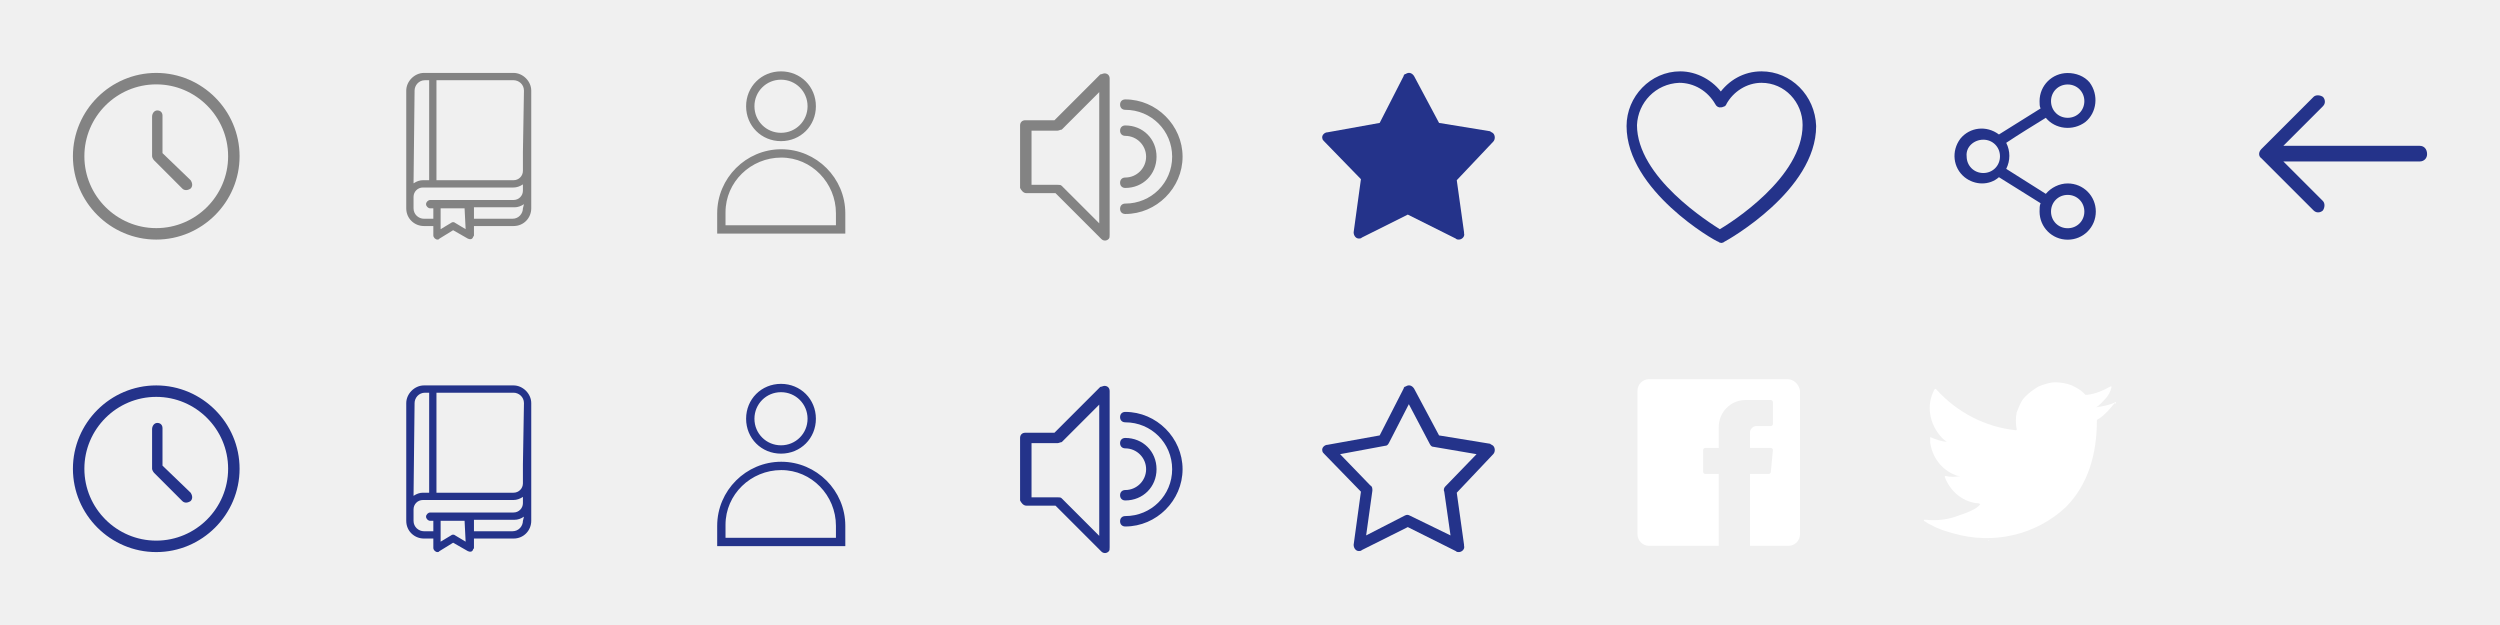
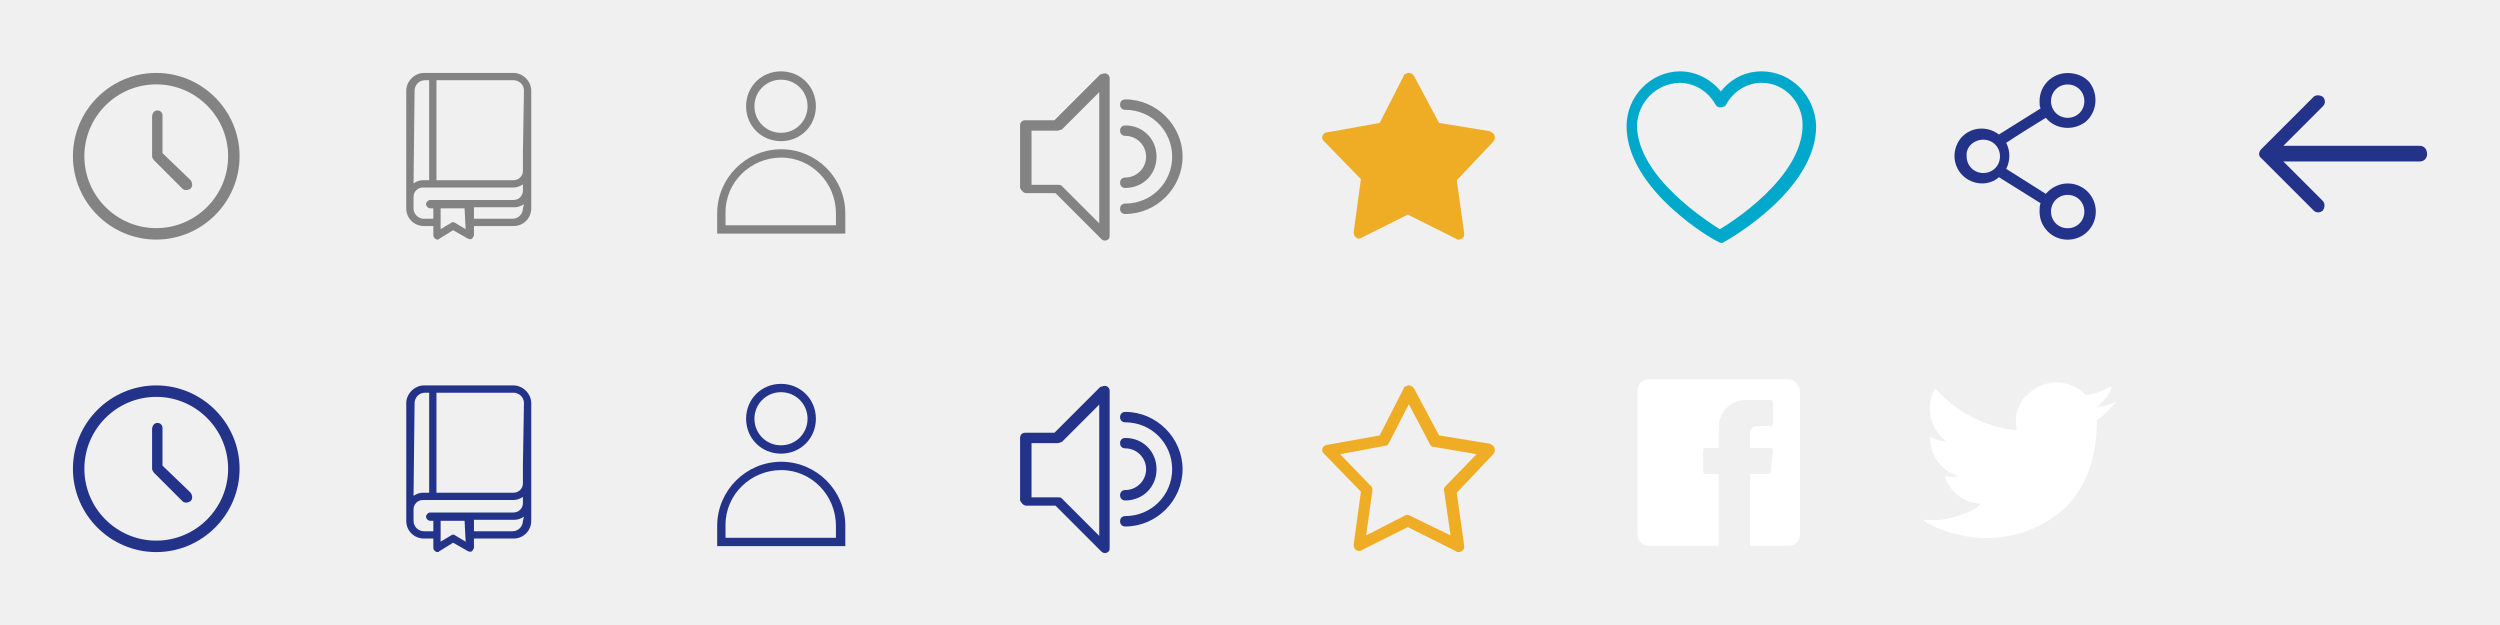
<svg xmlns="http://www.w3.org/2000/svg" xmlns:xlink="http://www.w3.org/1999/xlink" version="1.1" id="Capa_1" x="0px" y="0px" viewBox="0 0 240 60" style="enable-background:new 0 0 240 60;" xml:space="preserve">
  <style type="text/css">
	.st0{clip-path:url(#SVGID_2_);}
	.st1{fill:#838383;}
	.st2{fill:#24338A;}
	.st3{fill:#838383;stroke:#838383;stroke-width:0.3;stroke-linecap:round;}
	.st4{fill:#24338A;stroke:#24338A;stroke-width:0.3;stroke-linecap:round;}
- 	.st5{fill:#24338A;stroke:#24338A;stroke-width:0.5;}
- 	.st6{fill:#FFFFFF;}
- 	.st7{fill-rule:evenodd;clip-rule:evenodd;fill:#FFFFFF;}
+ 	.st5{fill:#EFAC25;}
+ 	.st6{fill:#00A8CC;stroke:#00A8CC;stroke-width:0.5;}
+ 	.st7{fill:#FFFFFF;}
+ 	.st8{fill-rule:evenodd;clip-rule:evenodd;fill:#FFFFFF;}
</style>
  <g>
    <g>
      <g>
-         <defs>
-           <rect id="SVGID_1_" width="240" height="60" />
-         </defs>
-         <clipPath id="SVGID_2_">
-           <use xlink:href="#SVGID_1_" style="overflow:visible;" />
-         </clipPath>
-         <g id="a" class="st0">
-           <g transform="translate(7 7)">
-             <path class="st1" d="M8,0C3.6,0,0,3.6,0,8s3.6,8,8,8s8-3.6,8-8l0,0C16,3.6,12.4,0,8,0z M8,1.1c3.8,0,6.9,3.1,6.9,6.9       s-3.1,6.9-6.9,6.9S1.1,11.8,1.1,8l0,0C1.1,4.2,4.2,1.1,8,1.1L8,1.1z" />
-             <path class="st1" d="M8.1,3.6c-0.3,0-0.5,0.3-0.5,0.6l0,0V8c0,0.1,0.1,0.3,0.2,0.4l2.7,2.7c0.2,0.2,0.5,0.2,0.8,0       c0.2-0.2,0.2-0.5,0-0.8l0,0l0,0L8.6,7.7V4.1C8.6,3.8,8.4,3.6,8.1,3.6L8.1,3.6L8.1,3.6z" />
-           </g>
-           <g transform="translate(7 37)">
-             <path class="st2" d="M8,0C3.6,0,0,3.6,0,8s3.6,8,8,8s8-3.6,8-8l0,0C16,3.6,12.4,0,8,0z M8,1.1c3.8,0,6.9,3.1,6.9,6.9       s-3.1,6.9-6.9,6.9S1.1,11.8,1.1,8l0,0C1.1,4.2,4.2,1.1,8,1.1L8,1.1z" />
-             <path class="st2" d="M8.1,3.6c-0.3,0-0.5,0.3-0.5,0.6l0,0V8c0,0.1,0.1,0.3,0.2,0.4l2.7,2.7c0.2,0.2,0.5,0.2,0.8,0       c0.2-0.2,0.2-0.5,0-0.8l0,0l0,0L8.6,7.7V4.1C8.6,3.8,8.4,3.6,8.1,3.6L8.1,3.6L8.1,3.6z" />
-           </g>
-           <g transform="translate(-2069.997 -1717.571)">
-             <g transform="translate(2108.997 1724.571)">
-               <path class="st1" d="M10.3,0H1.7C0.8,0,0,0.8,0,1.7V13c0,1,0.8,1.7,1.7,1.7h0.9v0.9C2.6,15.8,2.8,16,3,16c0.1,0,0.1,0,0.2-0.1        l1.3-0.8l1.4,0.8C6.1,16,6.3,16,6.4,15.8c0-0.1,0.1-0.1,0.1-0.2v-0.9h3.8c1,0,1.7-0.8,1.7-1.7V1.7C12,0.8,11.2,0,10.3,0z         M0.8,1.7c0-0.5,0.4-1,1-1h0.4v9.4c0,0.1,0,0.1,0,0.2H1.6c-0.3,0-0.6,0.1-0.9,0.3L0.8,1.7L0.8,1.7z M5.7,15l-1-0.6        c-0.1-0.1-0.3-0.1-0.4,0l-1,0.6v-2h2.3L5.7,15z M11.2,13c0,0.5-0.4,1-1,1H6.5v-1.1h3.9c0.3,0,0.6-0.1,0.9-0.3L11.2,13L11.2,13        z M11.2,11.3c0,0.5-0.4,0.9-0.9,0.9h-8c-0.2,0-0.4,0.2-0.4,0.4S2.1,13,2.3,13h0.3v1H1.7c-0.5,0-1-0.4-1-1v-1.1        c0-0.5,0.4-0.9,0.9-0.9h8.7c0.3,0,0.6-0.1,0.9-0.3V11.3z M11.2,7.6v1.8c0,0.5-0.4,0.9-0.9,0.9H2.9c0,0,0-0.1,0-0.2V0.7h7.4        c0.5,0,1,0.4,1,1L11.2,7.6z" />
+         <g>
+           <defs>
+             <rect id="SVGID_1_" width="240" height="60" />
+           </defs>
+           <clipPath id="SVGID_2_">
+             <use xlink:href="#SVGID_1_" style="overflow:visible;" />
+           </clipPath>
+           <g id="a" class="st0">
+             <g transform="translate(7 7)">
+               <path class="st1" d="M8,0C3.6,0,0,3.6,0,8s3.6,8,8,8s8-3.6,8-8l0,0C16,3.6,12.4,0,8,0z M8,1.1c3.8,0,6.9,3.1,6.9,6.9        s-3.1,6.9-6.9,6.9S1.1,11.8,1.1,8l0,0C1.1,4.2,4.2,1.1,8,1.1L8,1.1z" />
+               <path class="st1" d="M8.1,3.6c-0.3,0-0.5,0.3-0.5,0.6l0,0V8c0,0.1,0.1,0.3,0.2,0.4l2.7,2.7c0.2,0.2,0.5,0.2,0.8,0        c0.2-0.2,0.2-0.5,0-0.8l0,0l0,0L8.6,7.7V4.1C8.6,3.8,8.4,3.6,8.1,3.6L8.1,3.6L8.1,3.6z" />
            </g>
-           </g>
-           <g transform="translate(-2069.997 -1687.571)">
-             <g transform="translate(2108.997 1724.571)">
-               <path class="st2" d="M10.3,0H1.7C0.8,0,0,0.8,0,1.7V13c0,1,0.8,1.7,1.7,1.7h0.9v0.9C2.6,15.8,2.8,16,3,16c0.1,0,0.1,0,0.2-0.1        l1.3-0.8l1.4,0.8C6.1,16,6.3,16,6.4,15.8c0-0.1,0.1-0.1,0.1-0.2v-0.9h3.8c1,0,1.7-0.8,1.7-1.7V1.7C12,0.8,11.2,0,10.3,0z         M0.8,1.7c0-0.5,0.4-1,1-1h0.4v9.4c0,0.1,0,0.1,0,0.2H1.6c-0.3,0-0.6,0.1-0.9,0.3L0.8,1.7L0.8,1.7z M5.7,15l-1-0.6        c-0.1-0.1-0.3-0.1-0.4,0l-1,0.6v-2h2.3L5.7,15z M11.2,13c0,0.5-0.4,1-1,1H6.5v-1.1h3.9c0.3,0,0.6-0.1,0.9-0.3L11.2,13L11.2,13        z M11.2,11.3c0,0.5-0.4,0.9-0.9,0.9h-8c-0.2,0-0.4,0.2-0.4,0.4S2.1,13,2.3,13h0.3v1H1.7c-0.5,0-1-0.4-1-1v-1.1        c0-0.5,0.4-0.9,0.9-0.9h8.7c0.3,0,0.6-0.1,0.9-0.3V11.3z M11.2,7.6v1.8c0,0.5-0.4,0.9-0.9,0.9H2.9c0,0,0-0.1,0-0.2V0.7h7.4        c0.5,0,1,0.4,1,1L11.2,7.6z" />
+             <g transform="translate(7 37)">
+               <path class="st2" d="M8,0C3.6,0,0,3.6,0,8s3.6,8,8,8s8-3.6,8-8l0,0C16,3.6,12.4,0,8,0z M8,1.1c3.8,0,6.9,3.1,6.9,6.9        s-3.1,6.9-6.9,6.9S1.1,11.8,1.1,8l0,0C1.1,4.2,4.2,1.1,8,1.1L8,1.1z" />
+               <path class="st2" d="M8.1,3.6c-0.3,0-0.5,0.3-0.5,0.6l0,0V8c0,0.1,0.1,0.3,0.2,0.4l2.7,2.7c0.2,0.2,0.5,0.2,0.8,0        c0.2-0.2,0.2-0.5,0-0.8l0,0l0,0L8.6,7.7V4.1C8.6,3.8,8.4,3.6,8.1,3.6L8.1,3.6L8.1,3.6z" />
            </g>
-           </g>
-           <g transform="translate(-1963.81 -1455.258)">
-             <g transform="translate(2032.81 1462.258)">
-               <g transform="translate(2.776 0)">
-                 <path class="st3" d="M3.2,6.4C1.4,6.4,0,5,0,3.2S1.4,0,3.2,0s3.2,1.4,3.2,3.2S5,6.4,3.2,6.4z M3.2,0.5         c-1.5,0-2.7,1.2-2.7,2.7s1.2,2.7,2.7,2.7s2.7-1.2,2.7-2.7l0,0C5.9,1.7,4.7,0.5,3.2,0.5L3.2,0.5z" />
-               </g>
-               <g transform="translate(0 7.478)">
-                 <path class="st3" d="M12,7.8H0V6c0-3.3,2.7-6,6-6s6,2.7,6,6V7.8z M0.5,7.3h10.9V6C11.4,3,9,0.5,6,0.5S0.5,2.9,0.5,5.9V6V7.3z         " />
+             <g transform="translate(-2069.997 -1717.571)">
+               <g transform="translate(2108.997 1724.571)">
+                 <path class="st1" d="M10.3,0H1.7C0.8,0,0,0.8,0,1.7V13c0,1,0.8,1.7,1.7,1.7h0.9v0.9C2.6,15.8,2.8,16,3,16         c0.1,0,0.1,0,0.2-0.1l1.3-0.8l1.4,0.8C6.1,16,6.3,16,6.4,15.8c0-0.1,0.1-0.1,0.1-0.2v-0.9h3.8c1,0,1.7-0.8,1.7-1.7V1.7         C12,0.8,11.2,0,10.3,0z M0.8,1.7c0-0.5,0.4-1,1-1h0.4v9.4c0,0.1,0,0.1,0,0.2H1.6c-0.3,0-0.6,0.1-0.9,0.3L0.8,1.7L0.8,1.7z          M5.7,15l-1-0.6c-0.1-0.1-0.3-0.1-0.4,0l-1,0.6v-2h2.3L5.7,15z M11.2,13c0,0.5-0.4,1-1,1H6.5v-1.1h3.9c0.3,0,0.6-0.1,0.9-0.3         L11.2,13L11.2,13z M11.2,11.3c0,0.5-0.4,0.9-0.9,0.9h-8c-0.2,0-0.4,0.2-0.4,0.4S2.1,13,2.3,13h0.3v1H1.7c-0.5,0-1-0.4-1-1         v-1.1c0-0.5,0.4-0.9,0.9-0.9h8.7c0.3,0,0.6-0.1,0.9-0.3V11.3z M11.2,7.6v1.8c0,0.5-0.4,0.9-0.9,0.9H2.9c0,0,0-0.1,0-0.2V0.7         h7.4c0.5,0,1,0.4,1,1L11.2,7.6z" />
              </g>
            </g>
-           </g>
-           <g transform="translate(-1963.81 -1425.258)">
-             <g transform="translate(2032.81 1462.258)">
-               <g transform="translate(2.776 0)">
-                 <path class="st4" d="M3.2,6.4C1.4,6.4,0,5,0,3.2S1.4,0,3.2,0s3.2,1.4,3.2,3.2S5,6.4,3.2,6.4z M3.2,0.5         c-1.5,0-2.7,1.2-2.7,2.7s1.2,2.7,2.7,2.7s2.7-1.2,2.7-2.7l0,0C5.9,1.7,4.7,0.5,3.2,0.5L3.2,0.5z" />
-               </g>
-               <g transform="translate(0 7.478)">
-                 <path class="st4" d="M12,7.8H0V6c0-3.3,2.7-6,6-6s6,2.7,6,6V7.8z M0.5,7.3h10.9V6C11.4,3,9,0.5,6,0.5S0.5,2.9,0.5,5.9V6V7.3z         " />
+             <g transform="translate(-2069.997 -1687.571)">
+               <g transform="translate(2108.997 1724.571)">
+                 <path class="st2" d="M10.3,0H1.7C0.8,0,0,0.8,0,1.7V13c0,1,0.8,1.7,1.7,1.7h0.9v0.9C2.6,15.8,2.8,16,3,16         c0.1,0,0.1,0,0.2-0.1l1.3-0.8l1.4,0.8C6.1,16,6.3,16,6.4,15.8c0-0.1,0.1-0.1,0.1-0.2v-0.9h3.8c1,0,1.7-0.8,1.7-1.7V1.7         C12,0.8,11.2,0,10.3,0z M0.8,1.7c0-0.5,0.4-1,1-1h0.4v9.4c0,0.1,0,0.1,0,0.2H1.6c-0.3,0-0.6,0.1-0.9,0.3L0.8,1.7L0.8,1.7z          M5.7,15l-1-0.6c-0.1-0.1-0.3-0.1-0.4,0l-1,0.6v-2h2.3L5.7,15z M11.2,13c0,0.5-0.4,1-1,1H6.5v-1.1h3.9c0.3,0,0.6-0.1,0.9-0.3         L11.2,13L11.2,13z M11.2,11.3c0,0.5-0.4,0.9-0.9,0.9h-8c-0.2,0-0.4,0.2-0.4,0.4S2.1,13,2.3,13h0.3v1H1.7c-0.5,0-1-0.4-1-1         v-1.1c0-0.5,0.4-0.9,0.9-0.9h8.7c0.3,0,0.6-0.1,0.9-0.3V11.3z M11.2,7.6v1.8c0,0.5-0.4,0.9-0.9,0.9H2.9c0,0,0-0.1,0-0.2V0.7         h7.4c0.5,0,1,0.4,1,1L11.2,7.6z" />
              </g>
            </g>
+             <g transform="translate(-1963.81 -1455.258)">
+               <g transform="translate(2032.81 1462.258)">
+                 <g transform="translate(2.776 0)">
+                   <path class="st3" d="M3.2,6.4C1.4,6.4,0,5,0,3.2S1.4,0,3.2,0s3.2,1.4,3.2,3.2S5,6.4,3.2,6.4z M3.2,0.5          c-1.5,0-2.7,1.2-2.7,2.7s1.2,2.7,2.7,2.7s2.7-1.2,2.7-2.7l0,0C5.9,1.7,4.7,0.5,3.2,0.5L3.2,0.5z" />
+                 </g>
+                 <g transform="translate(0 7.478)">
+                   <path class="st3" d="M12,7.8H0V6c0-3.3,2.7-6,6-6s6,2.7,6,6V7.8z M0.5,7.3h10.9V6C11.4,3,9,0.5,6,0.5S0.5,2.9,0.5,5.9V6V7.3          z" />
+                 </g>
+               </g>
+             </g>
+             <g transform="translate(-1963.81 -1425.258)">
+               <g transform="translate(2032.81 1462.258)">
+                 <g transform="translate(2.776 0)">
+                   <path class="st4" d="M3.2,6.4C1.4,6.4,0,5,0,3.2S1.4,0,3.2,0s3.2,1.4,3.2,3.2S5,6.4,3.2,6.4z M3.2,0.5          c-1.5,0-2.7,1.2-2.7,2.7s1.2,2.7,2.7,2.7s2.7-1.2,2.7-2.7l0,0C5.9,1.7,4.7,0.5,3.2,0.5L3.2,0.5z" />
+                 </g>
+                 <g transform="translate(0 7.478)">
+                   <path class="st4" d="M12,7.8H0V6c0-3.3,2.7-6,6-6s6,2.7,6,6V7.8z M0.5,7.3h10.9V6C11.4,3,9,0.5,6,0.5S0.5,2.9,0.5,5.9V6V7.3          z" />
+                 </g>
+               </g>
+             </g>
+             <g transform="translate(-1902.473 -1731.257)">
+               <path class="st1" d="M2001,1749.8h2.8l4.4,4.4c0.2,0.2,0.5,0.2,0.7,0c0.1-0.1,0.1-0.2,0.1-0.4v-15c0-0.3-0.2-0.5-0.5-0.5        c-0.1,0-0.3,0.1-0.4,0.1l-4.4,4.4h-2.8c-0.3,0-0.5,0.2-0.5,0.5v6C2000.5,1749.5,2000.7,1749.8,2001,1749.8z M2001.5,1743.8        h2.5c0.1,0,0.3-0.1,0.4-0.1l3.6-3.6v12.6l-3.6-3.6c-0.1-0.1-0.2-0.1-0.4-0.1h-2.5V1743.8z" />
+               <path class="st1" d="M2010.5,1748.3c-0.3,0-0.5,0.2-0.5,0.5s0.2,0.5,0.5,0.5c1.7,0,3-1.3,3-3s-1.3-3-3-3        c-0.3,0-0.5,0.2-0.5,0.5s0.2,0.5,0.5,0.5c1.1,0,2,0.9,2,2S2011.6,1748.3,2010.5,1748.3z" />
+               <path class="st1" d="M2010.5,1751.8c3,0,5.5-2.5,5.5-5.5s-2.5-5.5-5.5-5.5c-0.3,0-0.5,0.2-0.5,0.5s0.2,0.5,0.5,0.5        c2.5,0,4.5,2,4.5,4.5s-2,4.5-4.5,4.5c-0.3,0-0.5,0.2-0.5,0.5S2010.2,1751.8,2010.5,1751.8z" />
+             </g>
+             <g transform="translate(-1902.473 -1701.257)">
+               <path class="st2" d="M2001,1749.8h2.8l4.4,4.4c0.2,0.2,0.5,0.2,0.7,0c0.1-0.1,0.1-0.2,0.1-0.4v-15c0-0.3-0.2-0.5-0.5-0.5        c-0.1,0-0.3,0.1-0.4,0.1l-4.4,4.4h-2.8c-0.3,0-0.5,0.2-0.5,0.5v6C2000.5,1749.5,2000.7,1749.8,2001,1749.8z M2001.5,1743.8        h2.5c0.1,0,0.3-0.1,0.4-0.1l3.6-3.6v12.6l-3.6-3.6c-0.1-0.1-0.2-0.1-0.4-0.1h-2.5V1743.8z" />
+               <path class="st2" d="M2010.5,1748.3c-0.3,0-0.5,0.2-0.5,0.5s0.2,0.5,0.5,0.5c1.7,0,3-1.3,3-3s-1.3-3-3-3        c-0.3,0-0.5,0.2-0.5,0.5s0.2,0.5,0.5,0.5c1.1,0,2,0.9,2,2S2011.6,1748.3,2010.5,1748.3z" />
+               <path class="st2" d="M2010.5,1751.8c3,0,5.5-2.5,5.5-5.5s-2.5-5.5-5.5-5.5c-0.3,0-0.5,0.2-0.5,0.5s0.2,0.5,0.5,0.5        c2.5,0,4.5,2,4.5,4.5s-2,4.5-4.5,4.5c-0.3,0-0.5,0.2-0.5,0.5S2010.2,1751.8,2010.5,1751.8z" />
+             </g>
+             <g transform="translate(126.949 7)">
+               <path class="st5" d="M13.1,16c0.3,0,0.6-0.3,0.5-0.6c0,0,0,0,0-0.1l-0.7-5l3.5-3.7c0.2-0.2,0.2-0.6,0-0.8        c-0.1-0.1-0.2-0.1-0.3-0.2l-4.9-0.8L8.8,0.3C8.6,0,8.3-0.1,8,0.1l0,0c-0.1,0-0.2,0.1-0.2,0.2L5.5,4.8l-5,0.9        C0.2,5.7-0.1,6,0,6.3c0,0.1,0.1,0.2,0.2,0.3l3.5,3.6L3,15.3c0,0.3,0.2,0.6,0.5,0.6c0.1,0,0.2,0,0.3-0.1l4.4-2.2l4.6,2.3        C12.9,16,13,16,13.1,16z" />
+             </g>
+             <g transform="translate(126.949 37)">
+               <path class="st5" d="M13.1,16c0.3,0,0.6-0.3,0.5-0.6c0,0,0,0,0-0.1l-0.7-5l3.5-3.7c0.2-0.2,0.2-0.6,0-0.8        c-0.1-0.1-0.2-0.1-0.3-0.2l-4.9-0.8L8.8,0.3C8.6,0,8.3-0.1,8,0.1l0,0c-0.1,0-0.2,0.1-0.2,0.2L5.5,4.8l-5,0.9        C0.2,5.7-0.1,6,0,6.3c0,0.1,0.1,0.2,0.2,0.3l3.5,3.6L3,15.3c0,0.3,0.2,0.6,0.5,0.6c0.1,0,0.2,0,0.3-0.1l4.4-2.2l4.6,2.3        C12.9,16,13,16,13.1,16z M12.3,14.4l-3.9-1.9c-0.2-0.1-0.3-0.1-0.5,0l-3.7,1.9l0.6-4.3c0-0.2,0-0.4-0.2-0.5l-2.9-3L6,5.8        c0.2,0,0.3-0.1,0.4-0.3l1.9-3.7l2,3.8c0.1,0.2,0.2,0.3,0.4,0.3l4.1,0.7l-3,3.1c-0.1,0.1-0.2,0.3-0.1,0.5L12.3,14.4z" />
+             </g>
+             <path class="st6" d="M169.1,7.1c-1.6,0-3,0.8-3.9,2.1c-0.9-1.3-2.4-2.1-3.9-2.1c-2.7,0-4.9,2.3-4.9,5c0,6,8.3,10.8,8.7,10.9       l0,0c0.1,0.1,0.2,0.1,0.3,0c0.4-0.2,8.7-4.9,8.7-10.9C174,9.3,171.8,7.1,169.1,7.1z M161.2,7.7c1.5,0,2.9,0.8,3.7,2.2       c0.1,0.2,0.3,0.2,0.5,0.1c0.1,0,0.1-0.1,0.1-0.1c0.7-1.3,2.1-2.2,3.6-2.2c2.4,0,4.2,2,4.2,4.3c0,5.2-7,9.6-8.2,10.3       c-1.1-0.7-8.2-5.1-8.2-10.3C157,9.7,158.8,7.8,161.2,7.7z" />
+             <g transform="translate(-990.002 -2424.79)">
+               <path class="st2" d="M1188.5,2431.8c-1.5,0-2.7,1.2-2.7,2.7c0,0.3,0,0.5,0.1,0.7l-4,2.5c-1.2-0.9-2.8-0.7-3.7,0.4        c-0.9,1.2-0.7,2.8,0.4,3.7c1,0.8,2.4,0.8,3.3,0l4,2.5c-0.1,0.2-0.1,0.5-0.1,0.8c0,1.5,1.2,2.7,2.7,2.7s2.7-1.2,2.7-2.7        s-1.2-2.7-2.7-2.7c-0.8,0-1.6,0.4-2.1,1l-3.8-2.4c0.4-0.8,0.4-1.7,0-2.5c1.2-0.8,2.5-1.6,3.8-2.4c0.9,1.1,2.6,1.3,3.8,0.4        c1.1-0.9,1.3-2.6,0.4-3.8C1190.1,2432.1,1189.3,2431.8,1188.5,2431.8L1188.5,2431.8z M1188.5,2432.9c0.9,0,1.6,0.7,1.6,1.6        c0,0.9-0.7,1.6-1.6,1.6s-1.6-0.7-1.6-1.6C1186.9,2433.6,1187.6,2432.9,1188.5,2432.9L1188.5,2432.9z M1180.4,2438.2        c0.9,0,1.6,0.7,1.6,1.6c0,0.9-0.7,1.6-1.6,1.6s-1.6-0.7-1.6-1.6C1178.7,2438.9,1179.5,2438.2,1180.4,2438.2        C1180.3,2438.2,1180.3,2438.2,1180.4,2438.2L1180.4,2438.2z M1188.5,2443.5c0.9,0,1.6,0.7,1.6,1.6c0,0.9-0.7,1.6-1.6,1.6        s-1.6-0.7-1.6-1.6S1187.6,2443.5,1188.5,2443.5L1188.5,2443.5z" />
+             </g>
+             <path class="st2" d="M232.3,14h-13.1l3.8-3.8c0.3-0.3,0.2-0.7,0-0.9c-0.3-0.2-0.7-0.2-0.9,0l-5,5c-0.3,0.3-0.3,0.7,0,0.9l5,5       c0.3,0.3,0.7,0.2,0.9,0c0.2-0.3,0.2-0.7,0-0.9l-3.8-3.8h13.1c0.4,0,0.7-0.3,0.7-0.7C233,14.3,232.7,14,232.3,14L232.3,14z" />
          </g>
-           <g transform="translate(-1902.473 -1731.257)">
-             <path class="st1" d="M2001,1749.8h2.8l4.4,4.4c0.2,0.2,0.5,0.2,0.7,0c0.1-0.1,0.1-0.2,0.1-0.4v-15c0-0.3-0.2-0.5-0.5-0.5       c-0.1,0-0.3,0.1-0.4,0.1l-4.4,4.4h-2.8c-0.3,0-0.5,0.2-0.5,0.5v6C2000.5,1749.5,2000.7,1749.8,2001,1749.8z M2001.5,1743.8h2.5       c0.1,0,0.3-0.1,0.4-0.1l3.6-3.6v12.6l-3.6-3.6c-0.1-0.1-0.2-0.1-0.4-0.1h-2.5V1743.8z" />
-             <path class="st1" d="M2010.5,1748.3c-0.3,0-0.5,0.2-0.5,0.5s0.2,0.5,0.5,0.5c1.7,0,3-1.3,3-3s-1.3-3-3-3       c-0.3,0-0.5,0.2-0.5,0.5s0.2,0.5,0.5,0.5c1.1,0,2,0.9,2,2S2011.6,1748.3,2010.5,1748.3z" />
-             <path class="st1" d="M2010.5,1751.8c3,0,5.5-2.5,5.5-5.5s-2.5-5.5-5.5-5.5c-0.3,0-0.5,0.2-0.5,0.5s0.2,0.5,0.5,0.5       c2.5,0,4.5,2,4.5,4.5s-2,4.5-4.5,4.5c-0.3,0-0.5,0.2-0.5,0.5S2010.2,1751.8,2010.5,1751.8z" />
-           </g>
-           <g transform="translate(-1902.473 -1701.257)">
-             <path class="st2" d="M2001,1749.8h2.8l4.4,4.4c0.2,0.2,0.5,0.2,0.7,0c0.1-0.1,0.1-0.2,0.1-0.4v-15c0-0.3-0.2-0.5-0.5-0.5       c-0.1,0-0.3,0.1-0.4,0.1l-4.4,4.4h-2.8c-0.3,0-0.5,0.2-0.5,0.5v6C2000.5,1749.5,2000.7,1749.8,2001,1749.8z M2001.5,1743.8h2.5       c0.1,0,0.3-0.1,0.4-0.1l3.6-3.6v12.6l-3.6-3.6c-0.1-0.1-0.2-0.1-0.4-0.1h-2.5V1743.8z" />
-             <path class="st2" d="M2010.5,1748.3c-0.3,0-0.5,0.2-0.5,0.5s0.2,0.5,0.5,0.5c1.7,0,3-1.3,3-3s-1.3-3-3-3       c-0.3,0-0.5,0.2-0.5,0.5s0.2,0.5,0.5,0.5c1.1,0,2,0.9,2,2S2011.6,1748.3,2010.5,1748.3z" />
-             <path class="st2" d="M2010.5,1751.8c3,0,5.5-2.5,5.5-5.5s-2.5-5.5-5.5-5.5c-0.3,0-0.5,0.2-0.5,0.5s0.2,0.5,0.5,0.5       c2.5,0,4.5,2,4.5,4.5s-2,4.5-4.5,4.5c-0.3,0-0.5,0.2-0.5,0.5S2010.2,1751.8,2010.5,1751.8z" />
-           </g>
-           <g transform="translate(126.949 7)">
-             <path class="st2" d="M13.1,16c0.3,0,0.6-0.3,0.5-0.6c0,0,0,0,0-0.1l-0.7-5l3.5-3.7c0.2-0.2,0.2-0.6,0-0.8       c-0.1-0.1-0.2-0.1-0.3-0.2l-4.9-0.8L8.8,0.3C8.6,0,8.3-0.1,8,0.1l0,0c-0.1,0-0.2,0.1-0.2,0.2L5.5,4.8l-5,0.9       C0.2,5.7-0.1,6,0,6.3c0,0.1,0.1,0.2,0.2,0.3l3.5,3.6L3,15.3c0,0.3,0.2,0.6,0.5,0.6c0.1,0,0.2,0,0.3-0.1l4.4-2.2l4.6,2.3       C12.9,16,13,16,13.1,16z" />
-           </g>
-           <g transform="translate(126.949 37)">
-             <path class="st2" d="M13.1,16c0.3,0,0.6-0.3,0.5-0.6c0,0,0,0,0-0.1l-0.7-5l3.5-3.7c0.2-0.2,0.2-0.6,0-0.8       c-0.1-0.1-0.2-0.1-0.3-0.2l-4.9-0.8L8.8,0.3C8.6,0,8.3-0.1,8,0.1l0,0c-0.1,0-0.2,0.1-0.2,0.2L5.5,4.8l-5,0.9       C0.2,5.7-0.1,6,0,6.3c0,0.1,0.1,0.2,0.2,0.3l3.5,3.6L3,15.3c0,0.3,0.2,0.6,0.5,0.6c0.1,0,0.2,0,0.3-0.1l4.4-2.2l4.6,2.3       C12.9,16,13,16,13.1,16z M12.3,14.4l-3.9-1.9c-0.2-0.1-0.3-0.1-0.5,0l-3.7,1.9l0.6-4.3c0-0.2,0-0.4-0.2-0.5l-2.9-3L6,5.8       c0.2,0,0.3-0.1,0.4-0.3l1.9-3.7l2,3.8c0.1,0.2,0.2,0.3,0.4,0.3l4.1,0.7l-3,3.1c-0.1,0.1-0.2,0.3-0.1,0.5L12.3,14.4z" />
-           </g>
-           <path class="st5" d="M169.1,7.1c-1.6,0-3,0.8-3.9,2.1c-0.9-1.3-2.4-2.1-3.9-2.1c-2.7,0-4.9,2.3-4.9,5c0,6,8.3,10.8,8.7,10.9l0,0      c0.1,0.1,0.2,0.1,0.3,0c0.4-0.2,8.7-4.9,8.7-10.9C174,9.3,171.8,7.1,169.1,7.1z M161.2,7.7c1.5,0,2.9,0.8,3.7,2.2      c0.1,0.2,0.3,0.2,0.5,0.1c0.1,0,0.1-0.1,0.1-0.1c0.7-1.3,2.1-2.2,3.6-2.2c2.4,0,4.2,2,4.2,4.3c0,5.2-7,9.6-8.2,10.3      c-1.1-0.7-8.2-5.1-8.2-10.3C157,9.7,158.8,7.8,161.2,7.7z" />
-           <g transform="translate(-990.002 -2424.79)">
-             <path class="st2" d="M1188.5,2431.8c-1.5,0-2.7,1.2-2.7,2.7c0,0.3,0,0.5,0.1,0.7l-4,2.5c-1.2-0.9-2.8-0.7-3.7,0.4       c-0.9,1.2-0.7,2.8,0.4,3.7c1,0.8,2.4,0.8,3.3,0l4,2.5c-0.1,0.2-0.1,0.5-0.1,0.8c0,1.5,1.2,2.7,2.7,2.7s2.7-1.2,2.7-2.7       s-1.2-2.7-2.7-2.7c-0.8,0-1.6,0.4-2.1,1l-3.8-2.4c0.4-0.8,0.4-1.7,0-2.5c1.2-0.8,2.5-1.6,3.8-2.4c0.9,1.1,2.6,1.3,3.8,0.4       c1.1-0.9,1.3-2.6,0.4-3.8C1190.1,2432.1,1189.3,2431.8,1188.5,2431.8L1188.5,2431.8z M1188.5,2432.9c0.9,0,1.6,0.7,1.6,1.6       c0,0.9-0.7,1.6-1.6,1.6s-1.6-0.7-1.6-1.6C1186.9,2433.6,1187.6,2432.9,1188.5,2432.9L1188.5,2432.9z M1180.4,2438.2       c0.9,0,1.6,0.7,1.6,1.6c0,0.9-0.7,1.6-1.6,1.6s-1.6-0.7-1.6-1.6C1178.7,2438.9,1179.5,2438.2,1180.4,2438.2       C1180.3,2438.2,1180.3,2438.2,1180.4,2438.2L1180.4,2438.2z M1188.5,2443.5c0.9,0,1.6,0.7,1.6,1.6c0,0.9-0.7,1.6-1.6,1.6       s-1.6-0.7-1.6-1.6S1187.6,2443.5,1188.5,2443.5L1188.5,2443.5z" />
-           </g>
-           <path class="st2" d="M232.3,14h-13.1l3.8-3.8c0.3-0.3,0.2-0.7,0-0.9c-0.3-0.2-0.7-0.2-0.9,0l-5,5c-0.3,0.3-0.3,0.7,0,0.9l5,5      c0.3,0.3,0.7,0.2,0.9,0c0.2-0.3,0.2-0.7,0-0.9l-3.8-3.8h13.1c0.4,0,0.7-0.3,0.7-0.7C233,14.3,232.7,14,232.3,14L232.3,14z" />
        </g>
      </g>
    </g>
  </g>
-   <path class="st6" d="M171.6,36.4h-13.3c-0.6,0-1.1,0.5-1.1,1.1v13.8c0,0.6,0.5,1.1,1.1,1.1h6.7v-6.8l0-0.1h-1.3  c-0.1,0-0.2-0.1-0.2-0.2v-2.1c0-0.1,0.1-0.2,0.2-0.2h1.3v-2c0-1.4,1.1-2.6,2.6-2.6h2.4c0.1,0,0.2,0.1,0.2,0.2v2.1v0  c0,0.1-0.1,0.2-0.2,0.2h-1.4c-0.3,0-0.6,0.3-0.6,0.6v1.5h2c0,0,0,0,0,0c0.1,0,0.2,0.1,0.2,0.2l-0.2,2.1c0,0.1-0.1,0.2-0.2,0.2H168  v6.9h3.7c0.6,0,1.1-0.5,1.1-1.1V37.5C172.7,36.9,172.2,36.4,171.6,36.4z" />
+   <path class="st7" d="M171.6,36.4h-13.3c-0.6,0-1.1,0.5-1.1,1.1v13.8c0,0.6,0.5,1.1,1.1,1.1h6.7v-6.8v-0.1h-1.3  c-0.1,0-0.2-0.1-0.2-0.2v-2.1c0-0.1,0.1-0.2,0.2-0.2h1.3v-2c0-1.4,1.1-2.6,2.6-2.6h2.4c0.1,0,0.2,0.1,0.2,0.2v2.1l0,0  c0,0.1-0.1,0.2-0.2,0.2h-1.4c-0.3,0-0.6,0.3-0.6,0.6V43h2l0,0c0.1,0,0.2,0.1,0.2,0.2l-0.2,2.1c0,0.1-0.1,0.2-0.2,0.2H168v6.9h3.7  c0.6,0,1.1-0.5,1.1-1.1V37.5C172.7,36.9,172.2,36.4,171.6,36.4z" />
  <g id="Grupo_272" transform="translate(-2121.566 -2005.455)">
    <g id="Grupo_267" transform="translate(2121.566 2005.455)">
-       <path id="Trazado_72" class="st6" d="M203.1,38.6c-0.6,0.3-1.2,0.4-1.9,0.5c0.3-0.1,0.7-0.6,0.9-0.8c0.3-0.3,0.5-0.7,0.6-1.1    c0,0,0-0.1,0-0.1c0,0-0.1,0-0.1,0c-0.7,0.4-1.4,0.7-2.2,0.8c-0.1,0-0.1,0-0.2,0c-0.1-0.1-0.1-0.1-0.2-0.2    c-0.3-0.3-0.7-0.5-1.1-0.7c-0.5-0.2-1.1-0.3-1.6-0.3c-0.5,0-1.1,0.2-1.6,0.4c-0.5,0.3-0.9,0.6-1.3,1c-0.4,0.4-0.6,1-0.8,1.5    c-0.1,0.5-0.1,1.1,0,1.6c0,0.1,0,0.1-0.1,0.1c-2.9-0.3-5.6-1.7-7.6-3.9c-0.1-0.1-0.1-0.1-0.2,0c-0.8,1.5-0.5,3.3,0.7,4.6    c0.1,0.1,0.3,0.3,0.5,0.4c-0.5,0-1-0.2-1.5-0.4c-0.1-0.1-0.1,0-0.1,0.1c0,0.1,0,0.3,0,0.4c0.2,1.4,1.1,2.6,2.4,3.1    c0.2,0.1,0.3,0.1,0.5,0.1c-0.5,0.1-1,0.1-1.4,0c-0.1,0-0.1,0-0.1,0.1c0.5,1.3,1.6,2.3,3,2.5c0.1,0,0.3,0,0.4,0.1c0,0,0,0,0,0    c-0.3,0.5-1.5,0.9-2.1,1.1c-1,0.4-2.1,0.5-3.1,0.4c-0.2,0-0.2,0-0.2,0c0,0,0,0.1,0,0.1c0.2,0.1,0.4,0.3,0.7,0.4    c0.7,0.4,1.4,0.6,2.1,0.8c3.8,1.1,7.9,0.2,10.8-2.5c2.2-2.2,3-5.2,3-8.3c0-0.1,0.1-0.2,0.2-0.2c0.6-0.4,1.1-1,1.5-1.5    C203.1,38.8,203.2,38.7,203.1,38.6L203.1,38.6C203.2,38.5,203.2,38.5,203.1,38.6z" />
+       <path id="Trazado_72" class="st7" d="M203.1,38.6c-0.6,0.3-1.2,0.4-1.9,0.5c0.3-0.1,0.7-0.6,0.9-0.8c0.3-0.3,0.5-0.7,0.6-1.1v-0.1    h-0.1c-0.7,0.4-1.4,0.7-2.2,0.8c-0.1,0-0.1,0-0.2,0c-0.1-0.1-0.1-0.1-0.2-0.2c-0.3-0.3-0.7-0.5-1.1-0.7c-0.5-0.2-1.1-0.3-1.6-0.3    s-1.1,0.2-1.6,0.4c-0.5,0.3-0.9,0.6-1.3,1c-0.4,0.4-0.6,1-0.8,1.5c-0.1,0.5-0.1,1.1,0,1.6c0,0.1,0,0.1-0.1,0.1    c-2.9-0.3-5.6-1.7-7.6-3.9c-0.1-0.1-0.1-0.1-0.2,0c-0.8,1.5-0.5,3.3,0.7,4.6c0.1,0.1,0.3,0.3,0.5,0.4c-0.5,0-1-0.2-1.5-0.4    c-0.1-0.1-0.1,0-0.1,0.1s0,0.3,0,0.4c0.2,1.4,1.1,2.6,2.4,3.1c0.2,0.1,0.3,0.1,0.5,0.1c-0.5,0.1-1,0.1-1.4,0c-0.1,0-0.1,0-0.1,0.1    c0.5,1.3,1.6,2.3,3,2.5c0.1,0,0.3,0,0.4,0.1l0,0c-0.3,0.5-1.5,0.9-2.1,1.1c-1,0.4-2.1,0.5-3.1,0.4c-0.2,0-0.2,0-0.2,0V50    c0.2,0.1,0.4,0.3,0.7,0.4c0.7,0.4,1.4,0.6,2.1,0.8c3.8,1.1,7.9,0.2,10.8-2.5c2.2-2.2,3-5.2,3-8.3c0-0.1,0.1-0.2,0.2-0.2    c0.6-0.4,1.1-1,1.5-1.5C203.1,38.8,203.2,38.7,203.1,38.6L203.1,38.6C203.2,38.5,203.2,38.5,203.1,38.6z" />
    </g>
    <g id="Grupo_268" transform="translate(2128.692 2025.138)">
-       <path id="Trazado_73" class="st7" d="M183.1,32.2" />
+       <path id="Trazado_73" class="st8" d="M183.1,32.2" />
    </g>
    <g id="Grupo_269" transform="translate(2128.51 2025.138)">
-       <path id="Trazado_74" class="st7" d="M183.3,32.2C183.2,32.2,182.9,32.2,183.3,32.2z" />
+       <path id="Trazado_74" class="st8" d="M183.3,32.2C183.2,32.2,182.9,32.2,183.3,32.2z" />
    </g>
    <g id="Grupo_270" transform="translate(2129.501 2025.141)">
-       <path id="Trazado_75" class="st7" d="M182.9,32.2C182.9,32.1,183.2,32.2,182.9,32.2C182.9,32.2,182.9,32.2,182.9,32.2z" />
+       <path id="Trazado_75" class="st8" d="M182.9,32.2C182.9,32.1,183.2,32.2,182.9,32.2L182.9,32.2z" />
    </g>
    <g id="Grupo_271" transform="translate(2137.89 2005.484)">
-       <path id="Trazado_76" class="st7" d="M181,36.7C181,36.7,181,36.7,181,36.7L181,36.7z" />
+       <path id="Trazado_76" class="st8" d="M181,36.7L181,36.7L181,36.7z" />
    </g>
  </g>
</svg>
